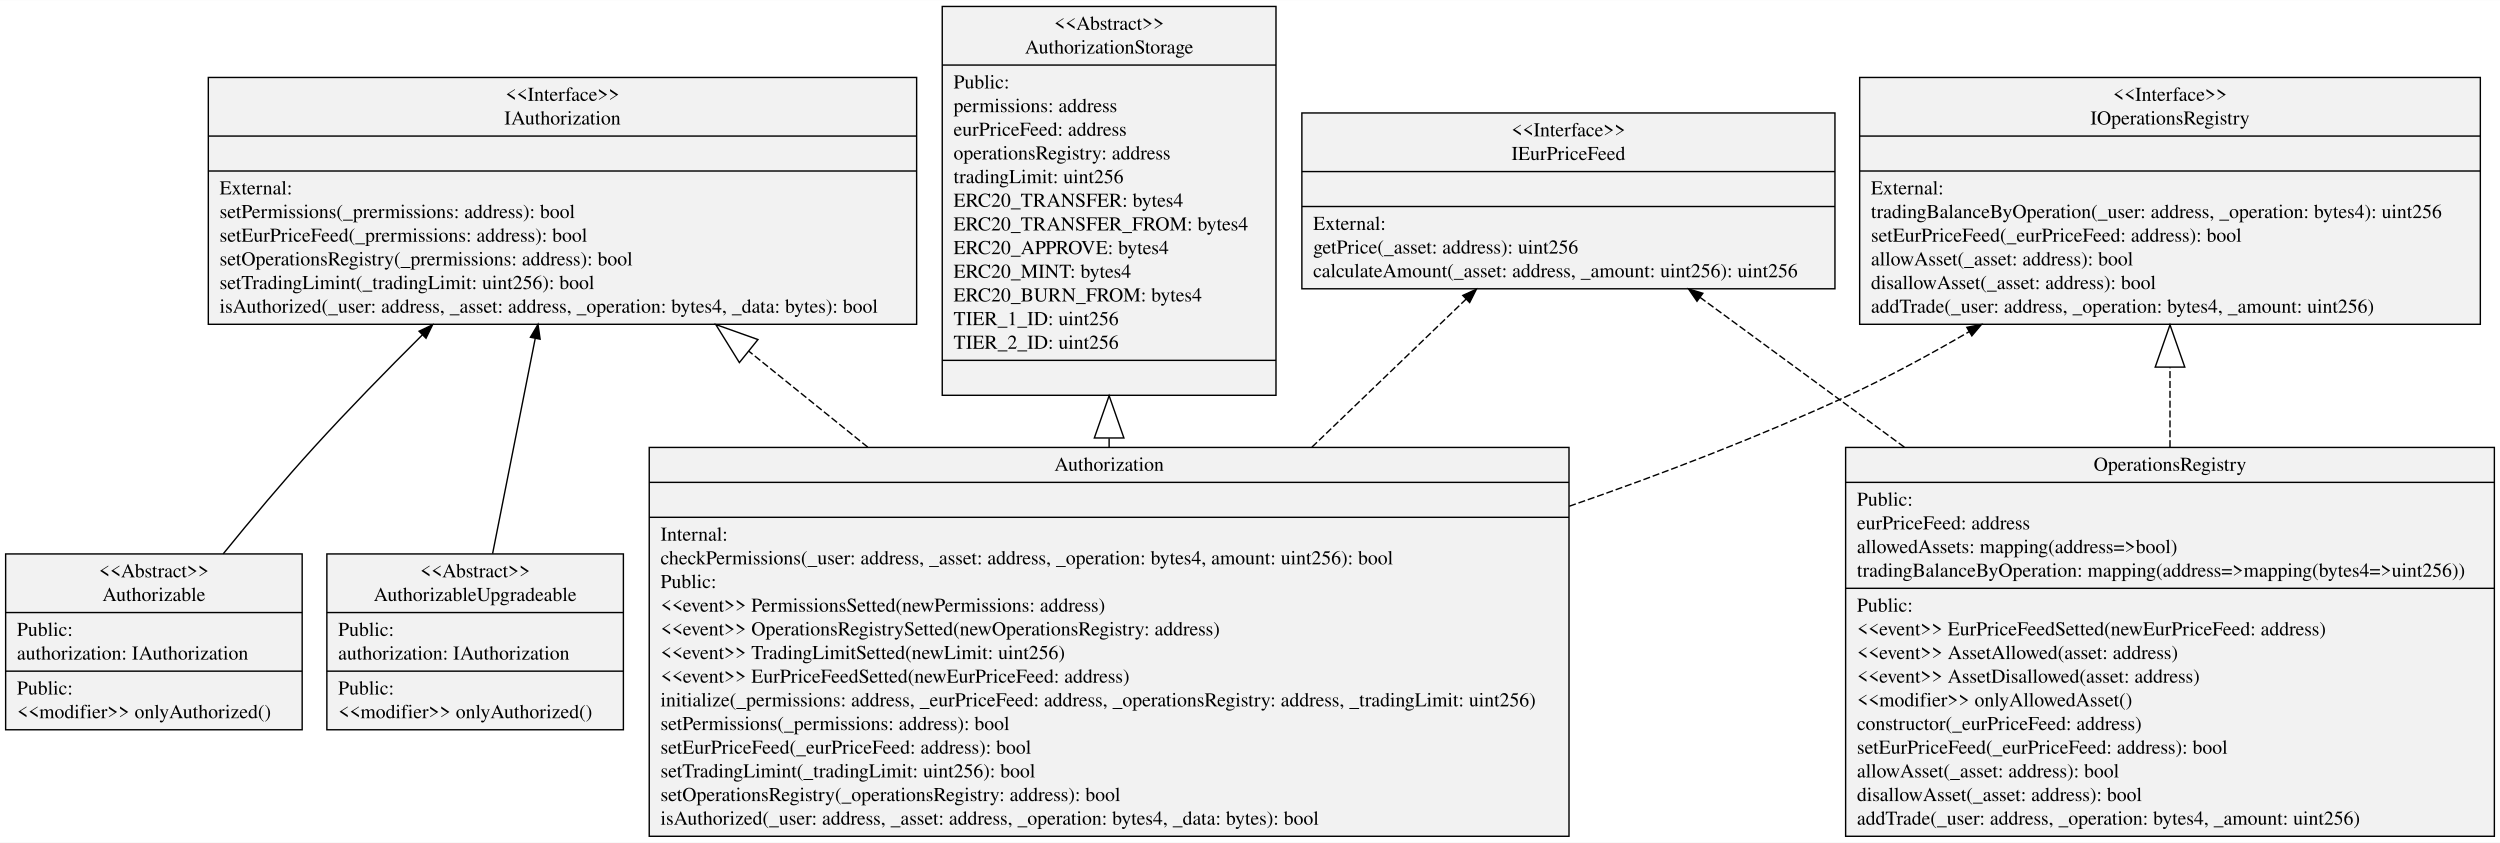
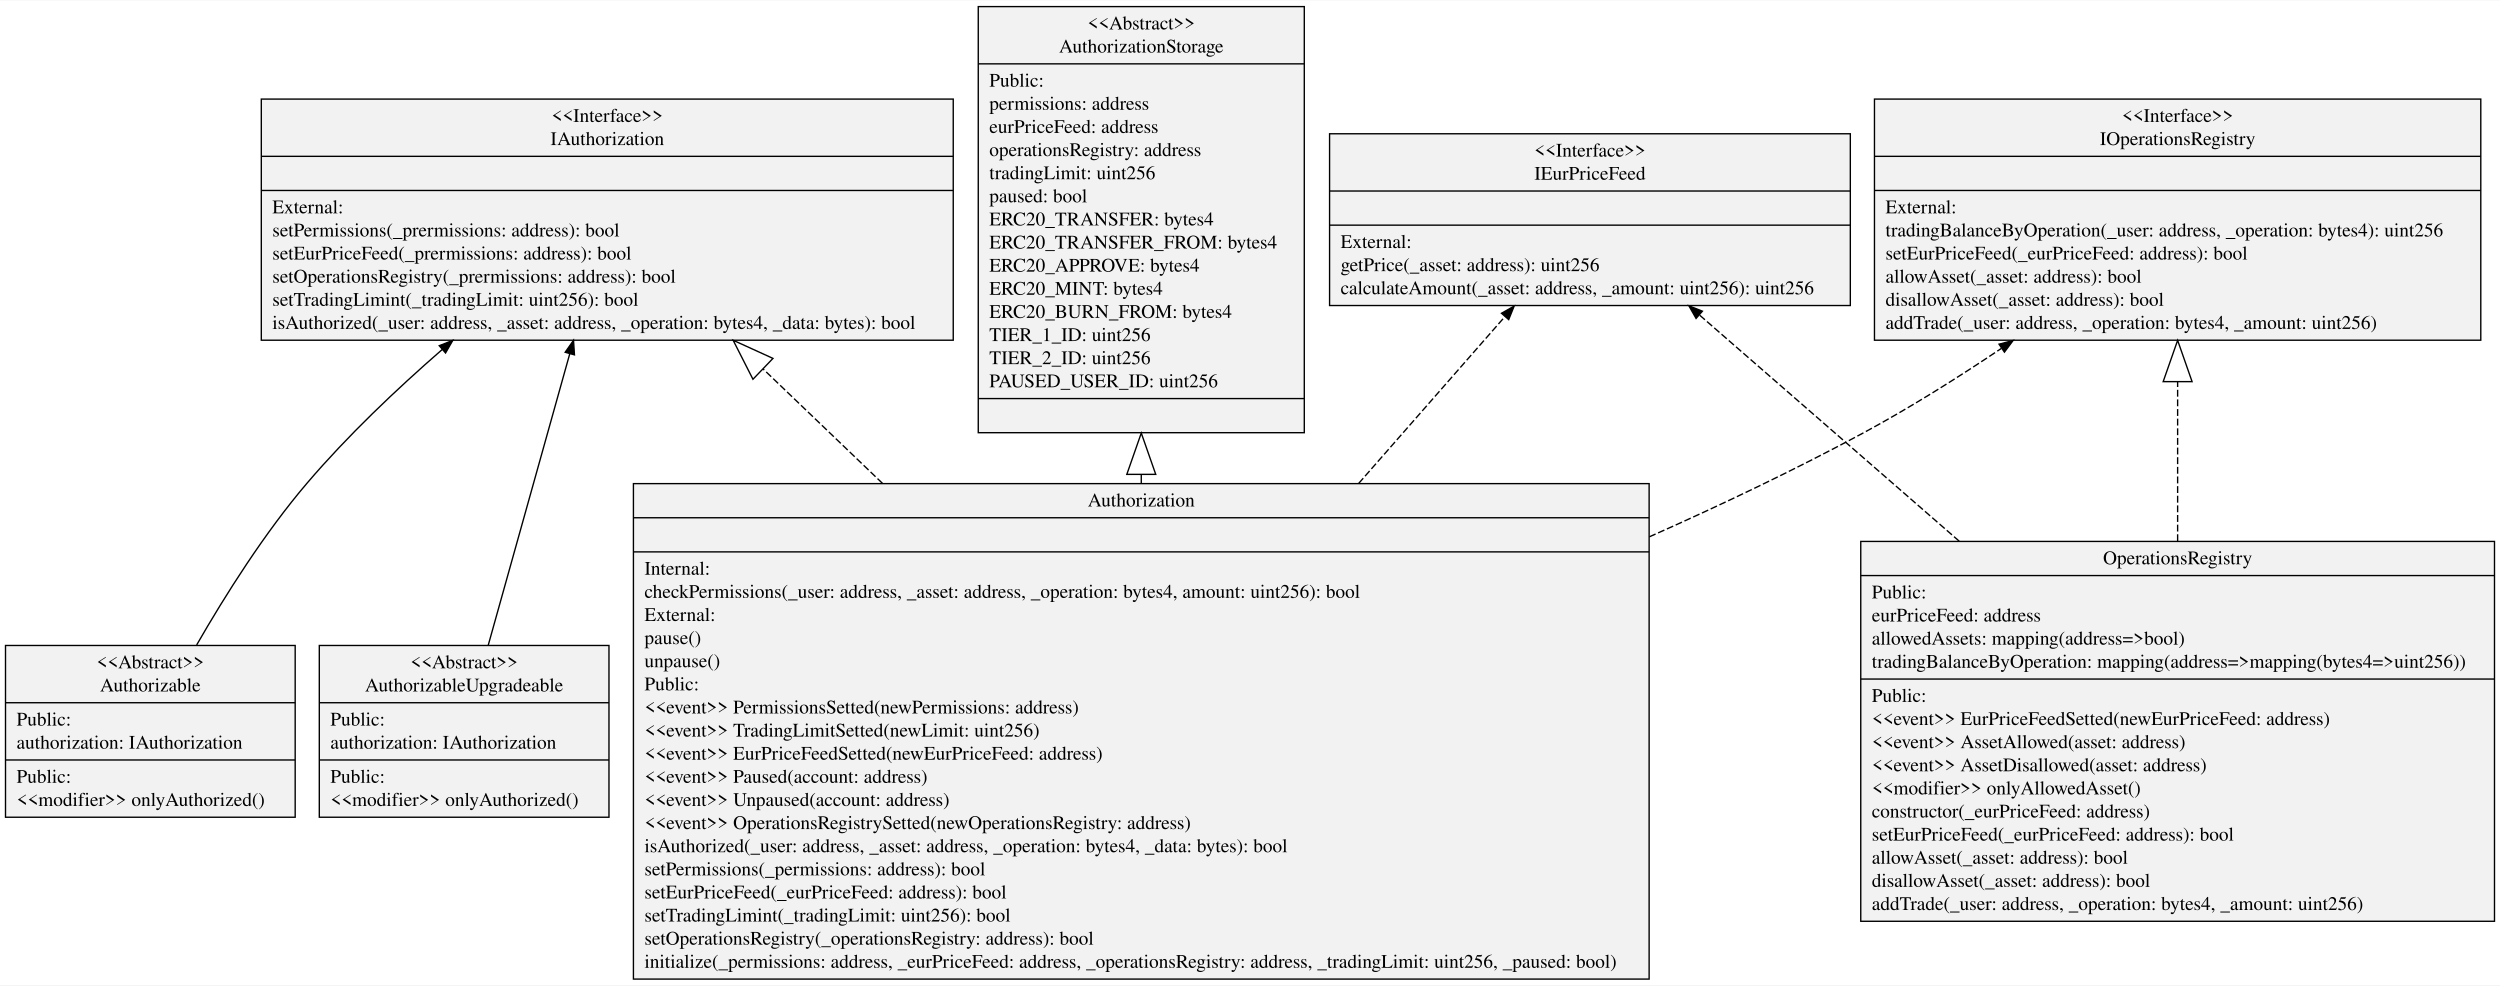
- <svg xmlns="http://www.w3.org/2000/svg" width="1774pt" height="598pt" viewBox="0.00 0.00 1774.47 598.00">
-   <g id="graph0" class="graph" transform="scale(1 1) rotate(0) translate(4 594)">
-     <polygon fill="#ffffff" stroke="transparent" points="-4,4 -4,-594 1770.472,-594 1770.472,4 -4,4" />
+ <svg xmlns="http://www.w3.org/2000/svg" width="1816pt" height="716pt" viewBox="0.00 0.00 1816.47 715.60">
+   <g id="graph0" class="graph" transform="scale(1 1) rotate(0) translate(4 711.6)">
+     <polygon fill="#ffffff" stroke="transparent" points="-4,4 -4,-711.6 1812.472,-711.6 1812.472,4 -4,4" />
    <g id="node1" class="node">
-       <polygon fill="#f2f2f2" stroke="#000000" points="0,-76.1 0,-200.9 210.475,-200.9 210.475,-76.1 0,-76.1" />
-       <text text-anchor="middle" x="105.238" y="-184.3" font-family="Times,serif" font-size="14.00" fill="#000000">&lt;&lt;Abstract&gt;&gt;</text>
-       <text text-anchor="middle" x="105.238" y="-167.5" font-family="Times,serif" font-size="14.00" fill="#000000">Authorizable</text>
-       <polyline fill="none" stroke="#000000" points="0,-159.3 210.475,-159.3 " />
-       <text text-anchor="start" x="8" y="-142.7" font-family="Times,serif" font-size="14.00" fill="#000000">Public:</text>
-       <text text-anchor="start" x="8" y="-125.9" font-family="Times,serif" font-size="14.00" fill="#000000">   authorization: IAuthorization</text>
-       <polyline fill="none" stroke="#000000" points="0,-117.7 210.475,-117.7 " />
-       <text text-anchor="start" x="8" y="-101.1" font-family="Times,serif" font-size="14.00" fill="#000000">Public:</text>
-       <text text-anchor="start" x="8" y="-84.3" font-family="Times,serif" font-size="14.00" fill="#000000">    &lt;&lt;modifier&gt;&gt; onlyAuthorized()</text>
+       <polygon fill="#f2f2f2" stroke="#000000" points="0,-118.1 0,-242.9 210.475,-242.9 210.475,-118.1 0,-118.1" />
+       <text text-anchor="middle" x="105.238" y="-226.3" font-family="Times,serif" font-size="14.00" fill="#000000">&lt;&lt;Abstract&gt;&gt;</text>
+       <text text-anchor="middle" x="105.238" y="-209.5" font-family="Times,serif" font-size="14.00" fill="#000000">Authorizable</text>
+       <polyline fill="none" stroke="#000000" points="0,-201.3 210.475,-201.3 " />
+       <text text-anchor="start" x="8" y="-184.7" font-family="Times,serif" font-size="14.00" fill="#000000">Public:</text>
+       <text text-anchor="start" x="8" y="-167.9" font-family="Times,serif" font-size="14.00" fill="#000000">   authorization: IAuthorization</text>
+       <polyline fill="none" stroke="#000000" points="0,-159.7 210.475,-159.7 " />
+       <text text-anchor="start" x="8" y="-143.1" font-family="Times,serif" font-size="14.00" fill="#000000">Public:</text>
+       <text text-anchor="start" x="8" y="-126.3" font-family="Times,serif" font-size="14.00" fill="#000000">    &lt;&lt;modifier&gt;&gt; onlyAuthorized()</text>
    </g>
    <g id="node5" class="node">
-       <polygon fill="#f2f2f2" stroke="#000000" points="143.86,-363.9 143.86,-539.1 646.615,-539.1 646.615,-363.9 143.86,-363.9" />
-       <text text-anchor="middle" x="395.238" y="-522.5" font-family="Times,serif" font-size="14.00" fill="#000000">&lt;&lt;Interface&gt;&gt;</text>
-       <text text-anchor="middle" x="395.238" y="-505.7" font-family="Times,serif" font-size="14.00" fill="#000000">IAuthorization</text>
-       <polyline fill="none" stroke="#000000" points="143.86,-497.5 646.615,-497.5 " />
-       <text text-anchor="middle" x="395.238" y="-480.9" font-family="Times,serif" font-size="14.00" fill="#000000"> </text>
-       <polyline fill="none" stroke="#000000" points="143.86,-472.7 646.615,-472.7 " />
-       <text text-anchor="start" x="151.86" y="-456.1" font-family="Times,serif" font-size="14.00" fill="#000000">External:</text>
-       <text text-anchor="start" x="151.86" y="-439.3" font-family="Times,serif" font-size="14.00" fill="#000000">     setPermissions(_prermissions: address): bool</text>
-       <text text-anchor="start" x="151.86" y="-422.5" font-family="Times,serif" font-size="14.00" fill="#000000">     setEurPriceFeed(_prermissions: address): bool</text>
-       <text text-anchor="start" x="151.86" y="-405.7" font-family="Times,serif" font-size="14.00" fill="#000000">     setOperationsRegistry(_prermissions: address): bool</text>
-       <text text-anchor="start" x="151.86" y="-388.9" font-family="Times,serif" font-size="14.00" fill="#000000">     setTradingLimint(_tradingLimit: uint256): bool</text>
-       <text text-anchor="start" x="151.86" y="-372.1" font-family="Times,serif" font-size="14.00" fill="#000000">     isAuthorized(_user: address, _asset: address, _operation: bytes4, _data: bytes): bool</text>
+       <polygon fill="#f2f2f2" stroke="#000000" points="185.86,-464.7 185.86,-639.9 688.615,-639.9 688.615,-464.7 185.86,-464.7" />
+       <text text-anchor="middle" x="437.238" y="-623.3" font-family="Times,serif" font-size="14.00" fill="#000000">&lt;&lt;Interface&gt;&gt;</text>
+       <text text-anchor="middle" x="437.238" y="-606.5" font-family="Times,serif" font-size="14.00" fill="#000000">IAuthorization</text>
+       <polyline fill="none" stroke="#000000" points="185.86,-598.3 688.615,-598.3 " />
+       <text text-anchor="middle" x="437.238" y="-581.7" font-family="Times,serif" font-size="14.00" fill="#000000"> </text>
+       <polyline fill="none" stroke="#000000" points="185.86,-573.5 688.615,-573.5 " />
+       <text text-anchor="start" x="193.86" y="-556.9" font-family="Times,serif" font-size="14.00" fill="#000000">External:</text>
+       <text text-anchor="start" x="193.86" y="-540.1" font-family="Times,serif" font-size="14.00" fill="#000000">     setPermissions(_prermissions: address): bool</text>
+       <text text-anchor="start" x="193.86" y="-523.3" font-family="Times,serif" font-size="14.00" fill="#000000">     setEurPriceFeed(_prermissions: address): bool</text>
+       <text text-anchor="start" x="193.86" y="-506.5" font-family="Times,serif" font-size="14.00" fill="#000000">     setOperationsRegistry(_prermissions: address): bool</text>
+       <text text-anchor="start" x="193.86" y="-489.7" font-family="Times,serif" font-size="14.00" fill="#000000">     setTradingLimint(_tradingLimit: uint256): bool</text>
+       <text text-anchor="start" x="193.86" y="-472.9" font-family="Times,serif" font-size="14.00" fill="#000000">     isAuthorized(_user: address, _asset: address, _operation: bytes4, _data: bytes): bool</text>
    </g>
    <g id="edge1" class="edge">
-       <path fill="none" stroke="#000000" d="M154.443,-200.991C174.072,-225.192 197.208,-252.834 219.238,-277 243.349,-303.45 270.373,-331.135 295.871,-356.459" />
-       <polygon fill="#000000" stroke="#000000" points="293.45,-358.987 303.019,-363.536 298.375,-354.013 293.45,-358.987" />
+       <path fill="none" stroke="#000000" d="M138.885,-243.273C159.702,-279.45 188.304,-324.787 219.238,-361 248.426,-395.171 283.76,-428.767 317.405,-458.036" />
+       <polygon fill="#000000" stroke="#000000" points="315.151,-460.714 325.007,-464.601 319.726,-455.416 315.151,-460.714" />
    </g>
    <g id="node2" class="node">
-       <polygon fill="#f2f2f2" stroke="#000000" points="228,-76.1 228,-200.9 438.475,-200.9 438.475,-76.1 228,-76.1" />
-       <text text-anchor="middle" x="333.238" y="-184.3" font-family="Times,serif" font-size="14.00" fill="#000000">&lt;&lt;Abstract&gt;&gt;</text>
-       <text text-anchor="middle" x="333.238" y="-167.5" font-family="Times,serif" font-size="14.00" fill="#000000">AuthorizableUpgradeable</text>
-       <polyline fill="none" stroke="#000000" points="228,-159.3 438.475,-159.3 " />
-       <text text-anchor="start" x="236" y="-142.7" font-family="Times,serif" font-size="14.00" fill="#000000">Public:</text>
-       <text text-anchor="start" x="236" y="-125.9" font-family="Times,serif" font-size="14.00" fill="#000000">   authorization: IAuthorization</text>
-       <polyline fill="none" stroke="#000000" points="228,-117.7 438.475,-117.7 " />
-       <text text-anchor="start" x="236" y="-101.1" font-family="Times,serif" font-size="14.00" fill="#000000">Public:</text>
-       <text text-anchor="start" x="236" y="-84.3" font-family="Times,serif" font-size="14.00" fill="#000000">    &lt;&lt;modifier&gt;&gt; onlyAuthorized()</text>
+       <polygon fill="#f2f2f2" stroke="#000000" points="228,-118.1 228,-242.9 438.475,-242.9 438.475,-118.1 228,-118.1" />
+       <text text-anchor="middle" x="333.238" y="-226.3" font-family="Times,serif" font-size="14.00" fill="#000000">&lt;&lt;Abstract&gt;&gt;</text>
+       <text text-anchor="middle" x="333.238" y="-209.5" font-family="Times,serif" font-size="14.00" fill="#000000">AuthorizableUpgradeable</text>
+       <polyline fill="none" stroke="#000000" points="228,-201.3 438.475,-201.3 " />
+       <text text-anchor="start" x="236" y="-184.7" font-family="Times,serif" font-size="14.00" fill="#000000">Public:</text>
+       <text text-anchor="start" x="236" y="-167.9" font-family="Times,serif" font-size="14.00" fill="#000000">   authorization: IAuthorization</text>
+       <polyline fill="none" stroke="#000000" points="228,-159.7 438.475,-159.7 " />
+       <text text-anchor="start" x="236" y="-143.1" font-family="Times,serif" font-size="14.00" fill="#000000">Public:</text>
+       <text text-anchor="start" x="236" y="-126.3" font-family="Times,serif" font-size="14.00" fill="#000000">    &lt;&lt;modifier&gt;&gt; onlyAuthorized()</text>
    </g>
    <g id="edge2" class="edge">
-       <path fill="none" stroke="#000000" d="M345.635,-201.088C354.299,-244.824 366.038,-304.089 375.921,-353.983" />
-       <polygon fill="#000000" stroke="#000000" points="372.495,-354.701 377.872,-363.83 379.362,-353.34 372.495,-354.701" />
+       <path fill="none" stroke="#000000" d="M350.762,-243.15C366.956,-301.044 391.269,-387.963 409.995,-454.907" />
+       <polygon fill="#000000" stroke="#000000" points="406.651,-455.946 412.716,-464.633 413.392,-454.06 406.651,-455.946" />
    </g>
    <g id="node3" class="node">
-       <polygon fill="#f2f2f2" stroke="#000000" points="456.815,-.5 456.815,-276.5 1109.66,-276.5 1109.66,-.5 456.815,-.5" />
-       <text text-anchor="middle" x="783.238" y="-259.9" font-family="Times,serif" font-size="14.00" fill="#000000">Authorization</text>
-       <polyline fill="none" stroke="#000000" points="456.815,-251.7 1109.66,-251.7 " />
-       <text text-anchor="middle" x="783.238" y="-235.1" font-family="Times,serif" font-size="14.00" fill="#000000"> </text>
-       <polyline fill="none" stroke="#000000" points="456.815,-226.9 1109.66,-226.9 " />
-       <text text-anchor="start" x="464.815" y="-210.3" font-family="Times,serif" font-size="14.00" fill="#000000">Internal:</text>
-       <text text-anchor="start" x="464.815" y="-193.5" font-family="Times,serif" font-size="14.00" fill="#000000">    checkPermissions(_user: address, _asset: address, _operation: bytes4, amount: uint256): bool</text>
-       <text text-anchor="start" x="464.815" y="-176.7" font-family="Times,serif" font-size="14.00" fill="#000000">Public:</text>
-       <text text-anchor="start" x="464.815" y="-159.9" font-family="Times,serif" font-size="14.00" fill="#000000">    &lt;&lt;event&gt;&gt; PermissionsSetted(newPermissions: address)</text>
-       <text text-anchor="start" x="464.815" y="-143.1" font-family="Times,serif" font-size="14.00" fill="#000000">    &lt;&lt;event&gt;&gt; OperationsRegistrySetted(newOperationsRegistry: address)</text>
-       <text text-anchor="start" x="464.815" y="-126.3" font-family="Times,serif" font-size="14.00" fill="#000000">    &lt;&lt;event&gt;&gt; TradingLimitSetted(newLimit: uint256)</text>
-       <text text-anchor="start" x="464.815" y="-109.5" font-family="Times,serif" font-size="14.00" fill="#000000">    &lt;&lt;event&gt;&gt; EurPriceFeedSetted(newEurPriceFeed: address)</text>
-       <text text-anchor="start" x="464.815" y="-92.7" font-family="Times,serif" font-size="14.00" fill="#000000">    initialize(_permissions: address, _eurPriceFeed: address, _operationsRegistry: address, _tradingLimit: uint256)</text>
-       <text text-anchor="start" x="464.815" y="-75.9" font-family="Times,serif" font-size="14.00" fill="#000000">    setPermissions(_permissions: address): bool</text>
-       <text text-anchor="start" x="464.815" y="-59.1" font-family="Times,serif" font-size="14.00" fill="#000000">    setEurPriceFeed(_eurPriceFeed: address): bool</text>
-       <text text-anchor="start" x="464.815" y="-42.3" font-family="Times,serif" font-size="14.00" fill="#000000">    setTradingLimint(_tradingLimit: uint256): bool</text>
-       <text text-anchor="start" x="464.815" y="-25.5" font-family="Times,serif" font-size="14.00" fill="#000000">    setOperationsRegistry(_operationsRegistry: address): bool</text>
-       <text text-anchor="start" x="464.815" y="-8.7" font-family="Times,serif" font-size="14.00" fill="#000000">    isAuthorized(_user: address, _asset: address, _operation: bytes4, _data: bytes): bool</text>
+       <polygon fill="#f2f2f2" stroke="#000000" points="456.238,-.5 456.238,-360.5 1194.237,-360.5 1194.237,-.5 456.238,-.5" />
+       <text text-anchor="middle" x="825.238" y="-343.9" font-family="Times,serif" font-size="14.00" fill="#000000">Authorization</text>
+       <polyline fill="none" stroke="#000000" points="456.238,-335.7 1194.237,-335.7 " />
+       <text text-anchor="middle" x="825.238" y="-319.1" font-family="Times,serif" font-size="14.00" fill="#000000"> </text>
+       <polyline fill="none" stroke="#000000" points="456.238,-310.9 1194.237,-310.9 " />
+       <text text-anchor="start" x="464.238" y="-294.3" font-family="Times,serif" font-size="14.00" fill="#000000">Internal:</text>
+       <text text-anchor="start" x="464.238" y="-277.5" font-family="Times,serif" font-size="14.00" fill="#000000">    checkPermissions(_user: address, _asset: address, _operation: bytes4, amount: uint256): bool</text>
+       <text text-anchor="start" x="464.238" y="-260.7" font-family="Times,serif" font-size="14.00" fill="#000000">External:</text>
+       <text text-anchor="start" x="464.238" y="-243.9" font-family="Times,serif" font-size="14.00" fill="#000000">    pause()</text>
+       <text text-anchor="start" x="464.238" y="-227.1" font-family="Times,serif" font-size="14.00" fill="#000000">    unpause()</text>
+       <text text-anchor="start" x="464.238" y="-210.3" font-family="Times,serif" font-size="14.00" fill="#000000">Public:</text>
+       <text text-anchor="start" x="464.238" y="-193.5" font-family="Times,serif" font-size="14.00" fill="#000000">    &lt;&lt;event&gt;&gt; PermissionsSetted(newPermissions: address)</text>
+       <text text-anchor="start" x="464.238" y="-176.7" font-family="Times,serif" font-size="14.00" fill="#000000">    &lt;&lt;event&gt;&gt; TradingLimitSetted(newLimit: uint256)</text>
+       <text text-anchor="start" x="464.238" y="-159.9" font-family="Times,serif" font-size="14.00" fill="#000000">    &lt;&lt;event&gt;&gt; EurPriceFeedSetted(newEurPriceFeed: address)</text>
+       <text text-anchor="start" x="464.238" y="-143.1" font-family="Times,serif" font-size="14.00" fill="#000000">    &lt;&lt;event&gt;&gt; Paused(account: address)</text>
+       <text text-anchor="start" x="464.238" y="-126.3" font-family="Times,serif" font-size="14.00" fill="#000000">    &lt;&lt;event&gt;&gt; Unpaused(account: address)</text>
+       <text text-anchor="start" x="464.238" y="-109.5" font-family="Times,serif" font-size="14.00" fill="#000000">    &lt;&lt;event&gt;&gt; OperationsRegistrySetted(newOperationsRegistry: address)</text>
+       <text text-anchor="start" x="464.238" y="-92.7" font-family="Times,serif" font-size="14.00" fill="#000000">    isAuthorized(_user: address, _asset: address, _operation: bytes4, _data: bytes): bool</text>
+       <text text-anchor="start" x="464.238" y="-75.9" font-family="Times,serif" font-size="14.00" fill="#000000">    setPermissions(_permissions: address): bool</text>
+       <text text-anchor="start" x="464.238" y="-59.1" font-family="Times,serif" font-size="14.00" fill="#000000">    setEurPriceFeed(_eurPriceFeed: address): bool</text>
+       <text text-anchor="start" x="464.238" y="-42.3" font-family="Times,serif" font-size="14.00" fill="#000000">    setTradingLimint(_tradingLimit: uint256): bool</text>
+       <text text-anchor="start" x="464.238" y="-25.5" font-family="Times,serif" font-size="14.00" fill="#000000">    setOperationsRegistry(_operationsRegistry: address): bool</text>
+       <text text-anchor="start" x="464.238" y="-8.7" font-family="Times,serif" font-size="14.00" fill="#000000">    initialize(_permissions: address, _eurPriceFeed: address, _operationsRegistry: address, _tradingLimit: uint256, _paused: bool)</text>
    </g>
    <g id="node4" class="node">
-       <polygon fill="#f2f2f2" stroke="#000000" points="664.791,-313.5 664.791,-589.5 901.684,-589.5 901.684,-313.5 664.791,-313.5" />
-       <text text-anchor="middle" x="783.238" y="-572.9" font-family="Times,serif" font-size="14.00" fill="#000000">&lt;&lt;Abstract&gt;&gt;</text>
-       <text text-anchor="middle" x="783.238" y="-556.1" font-family="Times,serif" font-size="14.00" fill="#000000">AuthorizationStorage</text>
-       <polyline fill="none" stroke="#000000" points="664.791,-547.9 901.684,-547.9 " />
-       <text text-anchor="start" x="672.791" y="-531.3" font-family="Times,serif" font-size="14.00" fill="#000000">Public:</text>
-       <text text-anchor="start" x="672.791" y="-514.5" font-family="Times,serif" font-size="14.00" fill="#000000">   permissions: address</text>
-       <text text-anchor="start" x="672.791" y="-497.7" font-family="Times,serif" font-size="14.00" fill="#000000">   eurPriceFeed: address</text>
-       <text text-anchor="start" x="672.791" y="-480.9" font-family="Times,serif" font-size="14.00" fill="#000000">   operationsRegistry: address</text>
-       <text text-anchor="start" x="672.791" y="-464.1" font-family="Times,serif" font-size="14.00" fill="#000000">   tradingLimit: uint256</text>
-       <text text-anchor="start" x="672.791" y="-447.3" font-family="Times,serif" font-size="14.00" fill="#000000">   ERC20_TRANSFER: bytes4</text>
-       <text text-anchor="start" x="672.791" y="-430.5" font-family="Times,serif" font-size="14.00" fill="#000000">   ERC20_TRANSFER_FROM: bytes4</text>
-       <text text-anchor="start" x="672.791" y="-413.7" font-family="Times,serif" font-size="14.00" fill="#000000">   ERC20_APPROVE: bytes4</text>
-       <text text-anchor="start" x="672.791" y="-396.9" font-family="Times,serif" font-size="14.00" fill="#000000">   ERC20_MINT: bytes4</text>
-       <text text-anchor="start" x="672.791" y="-380.1" font-family="Times,serif" font-size="14.00" fill="#000000">   ERC20_BURN_FROM: bytes4</text>
-       <text text-anchor="start" x="672.791" y="-363.3" font-family="Times,serif" font-size="14.00" fill="#000000">   TIER_1_ID: uint256</text>
-       <text text-anchor="start" x="672.791" y="-346.5" font-family="Times,serif" font-size="14.00" fill="#000000">   TIER_2_ID: uint256</text>
-       <polyline fill="none" stroke="#000000" points="664.791,-338.3 901.684,-338.3 " />
-       <text text-anchor="middle" x="783.238" y="-321.7" font-family="Times,serif" font-size="14.00" fill="#000000"> </text>
+       <polygon fill="#f2f2f2" stroke="#000000" points="706.791,-397.5 706.791,-707.1 943.684,-707.1 943.684,-397.5 706.791,-397.5" />
+       <text text-anchor="middle" x="825.238" y="-690.5" font-family="Times,serif" font-size="14.00" fill="#000000">&lt;&lt;Abstract&gt;&gt;</text>
+       <text text-anchor="middle" x="825.238" y="-673.7" font-family="Times,serif" font-size="14.00" fill="#000000">AuthorizationStorage</text>
+       <polyline fill="none" stroke="#000000" points="706.791,-665.5 943.684,-665.5 " />
+       <text text-anchor="start" x="714.791" y="-648.9" font-family="Times,serif" font-size="14.00" fill="#000000">Public:</text>
+       <text text-anchor="start" x="714.791" y="-632.1" font-family="Times,serif" font-size="14.00" fill="#000000">   permissions: address</text>
+       <text text-anchor="start" x="714.791" y="-615.3" font-family="Times,serif" font-size="14.00" fill="#000000">   eurPriceFeed: address</text>
+       <text text-anchor="start" x="714.791" y="-598.5" font-family="Times,serif" font-size="14.00" fill="#000000">   operationsRegistry: address</text>
+       <text text-anchor="start" x="714.791" y="-581.7" font-family="Times,serif" font-size="14.00" fill="#000000">   tradingLimit: uint256</text>
+       <text text-anchor="start" x="714.791" y="-564.9" font-family="Times,serif" font-size="14.00" fill="#000000">   paused: bool</text>
+       <text text-anchor="start" x="714.791" y="-548.1" font-family="Times,serif" font-size="14.00" fill="#000000">   ERC20_TRANSFER: bytes4</text>
+       <text text-anchor="start" x="714.791" y="-531.3" font-family="Times,serif" font-size="14.00" fill="#000000">   ERC20_TRANSFER_FROM: bytes4</text>
+       <text text-anchor="start" x="714.791" y="-514.5" font-family="Times,serif" font-size="14.00" fill="#000000">   ERC20_APPROVE: bytes4</text>
+       <text text-anchor="start" x="714.791" y="-497.7" font-family="Times,serif" font-size="14.00" fill="#000000">   ERC20_MINT: bytes4</text>
+       <text text-anchor="start" x="714.791" y="-480.9" font-family="Times,serif" font-size="14.00" fill="#000000">   ERC20_BURN_FROM: bytes4</text>
+       <text text-anchor="start" x="714.791" y="-464.1" font-family="Times,serif" font-size="14.00" fill="#000000">   TIER_1_ID: uint256</text>
+       <text text-anchor="start" x="714.791" y="-447.3" font-family="Times,serif" font-size="14.00" fill="#000000">   TIER_2_ID: uint256</text>
+       <text text-anchor="start" x="714.791" y="-430.5" font-family="Times,serif" font-size="14.00" fill="#000000">   PAUSED_USER_ID: uint256</text>
+       <polyline fill="none" stroke="#000000" points="706.791,-422.3 943.684,-422.3 " />
+       <text text-anchor="middle" x="825.238" y="-405.7" font-family="Times,serif" font-size="14.00" fill="#000000"> </text>
    </g>
    <g id="edge4" class="edge">
-       <path fill="none" stroke="#000000" d="M783.238,-276.697C783.238,-278.78 783.238,-280.868 783.238,-282.958" />
-       <polygon fill="none" stroke="#000000" points="772.738,-283.203 783.238,-313.203 793.738,-283.203 772.738,-283.203" />
+       <path fill="none" stroke="#000000" d="M825.238,-360.682C825.238,-362.783 825.238,-364.885 825.238,-366.986" />
+       <polygon fill="none" stroke="#000000" points="814.738,-367.237 825.238,-397.237 835.738,-367.237 814.738,-367.237" />
    </g>
    <g id="edge3" class="edge">
-       <path fill="none" stroke="#000000" stroke-dasharray="5,2" d="M611.926,-276.697C583.585,-299.56 554.589,-322.951 527.403,-344.882" />
-       <polygon fill="none" stroke="#000000" points="520.796,-336.721 504.039,-363.73 533.981,-353.066 520.796,-336.721" />
+       <path fill="none" stroke="#000000" stroke-dasharray="5,2" d="M637.205,-360.682C607.54,-389.108 577.689,-417.713 550.43,-443.834" />
+       <polygon fill="none" stroke="#000000" points="543.088,-436.326 528.692,-464.664 557.618,-451.489 543.088,-436.326" />
    </g>
    <g id="node6" class="node">
-       <polygon fill="#f2f2f2" stroke="#000000" points="920.052,-389.1 920.052,-513.9 1298.424,-513.9 1298.424,-389.1 920.052,-389.1" />
-       <text text-anchor="middle" x="1109.238" y="-497.3" font-family="Times,serif" font-size="14.00" fill="#000000">&lt;&lt;Interface&gt;&gt;</text>
-       <text text-anchor="middle" x="1109.238" y="-480.5" font-family="Times,serif" font-size="14.00" fill="#000000">IEurPriceFeed</text>
-       <polyline fill="none" stroke="#000000" points="920.052,-472.3 1298.424,-472.3 " />
-       <text text-anchor="middle" x="1109.238" y="-455.7" font-family="Times,serif" font-size="14.00" fill="#000000"> </text>
-       <polyline fill="none" stroke="#000000" points="920.052,-447.5 1298.424,-447.5 " />
-       <text text-anchor="start" x="928.052" y="-430.9" font-family="Times,serif" font-size="14.00" fill="#000000">External:</text>
-       <text text-anchor="start" x="928.052" y="-414.1" font-family="Times,serif" font-size="14.00" fill="#000000">     getPrice(_asset: address): uint256</text>
-       <text text-anchor="start" x="928.052" y="-397.3" font-family="Times,serif" font-size="14.00" fill="#000000">     calculateAmount(_asset: address, _amount: uint256): uint256</text>
+       <polygon fill="#f2f2f2" stroke="#000000" points="962.052,-489.9 962.052,-614.7 1340.424,-614.7 1340.424,-489.9 962.052,-489.9" />
+       <text text-anchor="middle" x="1151.238" y="-598.1" font-family="Times,serif" font-size="14.00" fill="#000000">&lt;&lt;Interface&gt;&gt;</text>
+       <text text-anchor="middle" x="1151.238" y="-581.3" font-family="Times,serif" font-size="14.00" fill="#000000">IEurPriceFeed</text>
+       <polyline fill="none" stroke="#000000" points="962.052,-573.1 1340.424,-573.1 " />
+       <text text-anchor="middle" x="1151.238" y="-556.5" font-family="Times,serif" font-size="14.00" fill="#000000"> </text>
+       <polyline fill="none" stroke="#000000" points="962.052,-548.3 1340.424,-548.3 " />
+       <text text-anchor="start" x="970.052" y="-531.7" font-family="Times,serif" font-size="14.00" fill="#000000">External:</text>
+       <text text-anchor="start" x="970.052" y="-514.9" font-family="Times,serif" font-size="14.00" fill="#000000">     getPrice(_asset: address): uint256</text>
+       <text text-anchor="start" x="970.052" y="-498.1" font-family="Times,serif" font-size="14.00" fill="#000000">     calculateAmount(_asset: address, _amount: uint256): uint256</text>
    </g>
    <g id="edge6" class="edge">
-       <path fill="none" stroke="#000000" stroke-dasharray="5,2" d="M927.175,-276.697C965.074,-313.086 1004.368,-350.812 1036.707,-381.862" />
-       <polygon fill="#000000" stroke="#000000" points="1034.284,-384.388 1043.922,-388.789 1039.132,-379.338 1034.284,-384.388" />
+       <path fill="none" stroke="#000000" stroke-dasharray="5,2" d="M983.224,-360.682C1020.964,-403.724 1059.062,-447.175 1089.417,-481.794" />
+       <polygon fill="#000000" stroke="#000000" points="1086.943,-484.281 1096.168,-489.493 1092.206,-479.666 1086.943,-484.281" />
    </g>
    <g id="node7" class="node">
-       <polygon fill="#f2f2f2" stroke="#000000" points="1315.963,-363.9 1315.963,-539.1 1756.513,-539.1 1756.513,-363.9 1315.963,-363.9" />
-       <text text-anchor="middle" x="1536.238" y="-522.5" font-family="Times,serif" font-size="14.00" fill="#000000">&lt;&lt;Interface&gt;&gt;</text>
-       <text text-anchor="middle" x="1536.238" y="-505.7" font-family="Times,serif" font-size="14.00" fill="#000000">IOperationsRegistry</text>
-       <polyline fill="none" stroke="#000000" points="1315.963,-497.5 1756.513,-497.5 " />
-       <text text-anchor="middle" x="1536.238" y="-480.9" font-family="Times,serif" font-size="14.00" fill="#000000"> </text>
-       <polyline fill="none" stroke="#000000" points="1315.963,-472.7 1756.513,-472.7 " />
-       <text text-anchor="start" x="1323.963" y="-456.1" font-family="Times,serif" font-size="14.00" fill="#000000">External:</text>
-       <text text-anchor="start" x="1323.963" y="-439.3" font-family="Times,serif" font-size="14.00" fill="#000000">     tradingBalanceByOperation(_user: address, _operation: bytes4): uint256</text>
-       <text text-anchor="start" x="1323.963" y="-422.5" font-family="Times,serif" font-size="14.00" fill="#000000">     setEurPriceFeed(_eurPriceFeed: address): bool</text>
-       <text text-anchor="start" x="1323.963" y="-405.7" font-family="Times,serif" font-size="14.00" fill="#000000">     allowAsset(_asset: address): bool</text>
-       <text text-anchor="start" x="1323.963" y="-388.9" font-family="Times,serif" font-size="14.00" fill="#000000">     disallowAsset(_asset: address): bool</text>
-       <text text-anchor="start" x="1323.963" y="-372.1" font-family="Times,serif" font-size="14.00" fill="#000000">     addTrade(_user: address, _operation: bytes4, _amount: uint256)</text>
+       <polygon fill="#f2f2f2" stroke="#000000" points="1357.963,-464.7 1357.963,-639.9 1798.513,-639.9 1798.513,-464.7 1357.963,-464.7" />
+       <text text-anchor="middle" x="1578.238" y="-623.3" font-family="Times,serif" font-size="14.00" fill="#000000">&lt;&lt;Interface&gt;&gt;</text>
+       <text text-anchor="middle" x="1578.238" y="-606.5" font-family="Times,serif" font-size="14.00" fill="#000000">IOperationsRegistry</text>
+       <polyline fill="none" stroke="#000000" points="1357.963,-598.3 1798.513,-598.3 " />
+       <text text-anchor="middle" x="1578.238" y="-581.7" font-family="Times,serif" font-size="14.00" fill="#000000"> </text>
+       <polyline fill="none" stroke="#000000" points="1357.963,-573.5 1798.513,-573.5 " />
+       <text text-anchor="start" x="1365.963" y="-556.9" font-family="Times,serif" font-size="14.00" fill="#000000">External:</text>
+       <text text-anchor="start" x="1365.963" y="-540.1" font-family="Times,serif" font-size="14.00" fill="#000000">     tradingBalanceByOperation(_user: address, _operation: bytes4): uint256</text>
+       <text text-anchor="start" x="1365.963" y="-523.3" font-family="Times,serif" font-size="14.00" fill="#000000">     setEurPriceFeed(_eurPriceFeed: address): bool</text>
+       <text text-anchor="start" x="1365.963" y="-506.5" font-family="Times,serif" font-size="14.00" fill="#000000">     allowAsset(_asset: address): bool</text>
+       <text text-anchor="start" x="1365.963" y="-489.7" font-family="Times,serif" font-size="14.00" fill="#000000">     disallowAsset(_asset: address): bool</text>
+       <text text-anchor="start" x="1365.963" y="-472.9" font-family="Times,serif" font-size="14.00" fill="#000000">     addTrade(_user: address, _operation: bytes4, _amount: uint256)</text>
    </g>
    <g id="edge5" class="edge">
-       <path fill="none" stroke="#000000" stroke-dasharray="5,2" d="M1109.767,-234.73C1176.173,-257.767 1244.782,-284.152 1307.238,-313 1336.003,-326.286 1365.693,-342.323 1393.774,-358.701" />
-       <polygon fill="#000000" stroke="#000000" points="1392.04,-361.741 1402.435,-363.792 1395.588,-355.707 1392.04,-361.741" />
+       <path fill="none" stroke="#000000" stroke-dasharray="5,2" d="M1194.367,-321.832C1247.158,-345.254 1300.161,-370.579 1349.238,-397 1383.017,-415.186 1418.008,-437.139 1450.166,-458.739" />
+       <polygon fill="#000000" stroke="#000000" points="1448.471,-461.818 1458.716,-464.519 1452.391,-456.019 1448.471,-461.818" />
    </g>
    <g id="node8" class="node">
-       <polygon fill="#f2f2f2" stroke="#000000" points="1306.003,-.5 1306.003,-276.5 1766.472,-276.5 1766.472,-.5 1306.003,-.5" />
-       <text text-anchor="middle" x="1536.238" y="-259.9" font-family="Times,serif" font-size="14.00" fill="#000000">OperationsRegistry</text>
-       <polyline fill="none" stroke="#000000" points="1306.003,-251.7 1766.472,-251.7 " />
-       <text text-anchor="start" x="1314.003" y="-235.1" font-family="Times,serif" font-size="14.00" fill="#000000">Public:</text>
-       <text text-anchor="start" x="1314.003" y="-218.3" font-family="Times,serif" font-size="14.00" fill="#000000">   eurPriceFeed: address</text>
-       <text text-anchor="start" x="1314.003" y="-201.5" font-family="Times,serif" font-size="14.00" fill="#000000">   allowedAssets: mapping(address=&gt;bool)</text>
-       <text text-anchor="start" x="1314.003" y="-184.7" font-family="Times,serif" font-size="14.00" fill="#000000">   tradingBalanceByOperation: mapping(address=&gt;mapping(bytes4=&gt;uint256))</text>
-       <polyline fill="none" stroke="#000000" points="1306.003,-176.5 1766.472,-176.5 " />
-       <text text-anchor="start" x="1314.003" y="-159.9" font-family="Times,serif" font-size="14.00" fill="#000000">Public:</text>
-       <text text-anchor="start" x="1314.003" y="-143.1" font-family="Times,serif" font-size="14.00" fill="#000000">    &lt;&lt;event&gt;&gt; EurPriceFeedSetted(newEurPriceFeed: address)</text>
-       <text text-anchor="start" x="1314.003" y="-126.3" font-family="Times,serif" font-size="14.00" fill="#000000">    &lt;&lt;event&gt;&gt; AssetAllowed(asset: address)</text>
-       <text text-anchor="start" x="1314.003" y="-109.5" font-family="Times,serif" font-size="14.00" fill="#000000">    &lt;&lt;event&gt;&gt; AssetDisallowed(asset: address)</text>
-       <text text-anchor="start" x="1314.003" y="-92.7" font-family="Times,serif" font-size="14.00" fill="#000000">    &lt;&lt;modifier&gt;&gt; onlyAllowedAsset()</text>
-       <text text-anchor="start" x="1314.003" y="-75.9" font-family="Times,serif" font-size="14.00" fill="#000000">    constructor(_eurPriceFeed: address)</text>
-       <text text-anchor="start" x="1314.003" y="-59.1" font-family="Times,serif" font-size="14.00" fill="#000000">    setEurPriceFeed(_eurPriceFeed: address): bool</text>
-       <text text-anchor="start" x="1314.003" y="-42.3" font-family="Times,serif" font-size="14.00" fill="#000000">    allowAsset(_asset: address): bool</text>
-       <text text-anchor="start" x="1314.003" y="-25.5" font-family="Times,serif" font-size="14.00" fill="#000000">    disallowAsset(_asset: address): bool</text>
-       <text text-anchor="start" x="1314.003" y="-8.7" font-family="Times,serif" font-size="14.00" fill="#000000">    addTrade(_user: address, _operation: bytes4, _amount: uint256)</text>
+       <polygon fill="#f2f2f2" stroke="#000000" points="1348.003,-42.5 1348.003,-318.5 1808.472,-318.5 1808.472,-42.5 1348.003,-42.5" />
+       <text text-anchor="middle" x="1578.238" y="-301.9" font-family="Times,serif" font-size="14.00" fill="#000000">OperationsRegistry</text>
+       <polyline fill="none" stroke="#000000" points="1348.003,-293.7 1808.472,-293.7 " />
+       <text text-anchor="start" x="1356.003" y="-277.1" font-family="Times,serif" font-size="14.00" fill="#000000">Public:</text>
+       <text text-anchor="start" x="1356.003" y="-260.3" font-family="Times,serif" font-size="14.00" fill="#000000">   eurPriceFeed: address</text>
+       <text text-anchor="start" x="1356.003" y="-243.5" font-family="Times,serif" font-size="14.00" fill="#000000">   allowedAssets: mapping(address=&gt;bool)</text>
+       <text text-anchor="start" x="1356.003" y="-226.7" font-family="Times,serif" font-size="14.00" fill="#000000">   tradingBalanceByOperation: mapping(address=&gt;mapping(bytes4=&gt;uint256))</text>
+       <polyline fill="none" stroke="#000000" points="1348.003,-218.5 1808.472,-218.5 " />
+       <text text-anchor="start" x="1356.003" y="-201.9" font-family="Times,serif" font-size="14.00" fill="#000000">Public:</text>
+       <text text-anchor="start" x="1356.003" y="-185.1" font-family="Times,serif" font-size="14.00" fill="#000000">    &lt;&lt;event&gt;&gt; EurPriceFeedSetted(newEurPriceFeed: address)</text>
+       <text text-anchor="start" x="1356.003" y="-168.3" font-family="Times,serif" font-size="14.00" fill="#000000">    &lt;&lt;event&gt;&gt; AssetAllowed(asset: address)</text>
+       <text text-anchor="start" x="1356.003" y="-151.5" font-family="Times,serif" font-size="14.00" fill="#000000">    &lt;&lt;event&gt;&gt; AssetDisallowed(asset: address)</text>
+       <text text-anchor="start" x="1356.003" y="-134.7" font-family="Times,serif" font-size="14.00" fill="#000000">    &lt;&lt;modifier&gt;&gt; onlyAllowedAsset()</text>
+       <text text-anchor="start" x="1356.003" y="-117.9" font-family="Times,serif" font-size="14.00" fill="#000000">    constructor(_eurPriceFeed: address)</text>
+       <text text-anchor="start" x="1356.003" y="-101.1" font-family="Times,serif" font-size="14.00" fill="#000000">    setEurPriceFeed(_eurPriceFeed: address): bool</text>
+       <text text-anchor="start" x="1356.003" y="-84.3" font-family="Times,serif" font-size="14.00" fill="#000000">    allowAsset(_asset: address): bool</text>
+       <text text-anchor="start" x="1356.003" y="-67.5" font-family="Times,serif" font-size="14.00" fill="#000000">    disallowAsset(_asset: address): bool</text>
+       <text text-anchor="start" x="1356.003" y="-50.7" font-family="Times,serif" font-size="14.00" fill="#000000">    addTrade(_user: address, _operation: bytes4, _amount: uint256)</text>
    </g>
    <g id="edge8" class="edge">
-       <path fill="none" stroke="#000000" stroke-dasharray="5,2" d="M1347.706,-276.697C1297.439,-313.545 1245.299,-351.764 1202.64,-383.034" />
-       <polygon fill="#000000" stroke="#000000" points="1200.509,-380.256 1194.513,-388.991 1204.648,-385.902 1200.509,-380.256" />
+       <path fill="none" stroke="#000000" stroke-dasharray="5,2" d="M1419.542,-318.68C1355.214,-374.692 1283.767,-436.904 1230.785,-483.036" />
+       <polygon fill="#000000" stroke="#000000" points="1228.348,-480.517 1223.105,-489.724 1232.945,-485.796 1228.348,-480.517" />
    </g>
    <g id="edge7" class="edge">
-       <path fill="none" stroke="#000000" stroke-dasharray="5,2" d="M1536.238,-276.697C1536.238,-295.582 1536.238,-314.827 1536.238,-333.312" />
-       <polygon fill="none" stroke="#000000" points="1525.738,-333.505 1536.238,-363.505 1546.738,-333.505 1525.738,-333.505" />
+       <path fill="none" stroke="#000000" stroke-dasharray="5,2" d="M1578.238,-318.68C1578.238,-356.75 1578.238,-397.684 1578.238,-434.487" />
+       <polygon fill="none" stroke="#000000" points="1567.738,-434.603 1578.238,-464.603 1588.738,-434.603 1567.738,-434.603" />
    </g>
  </g>
</svg>
